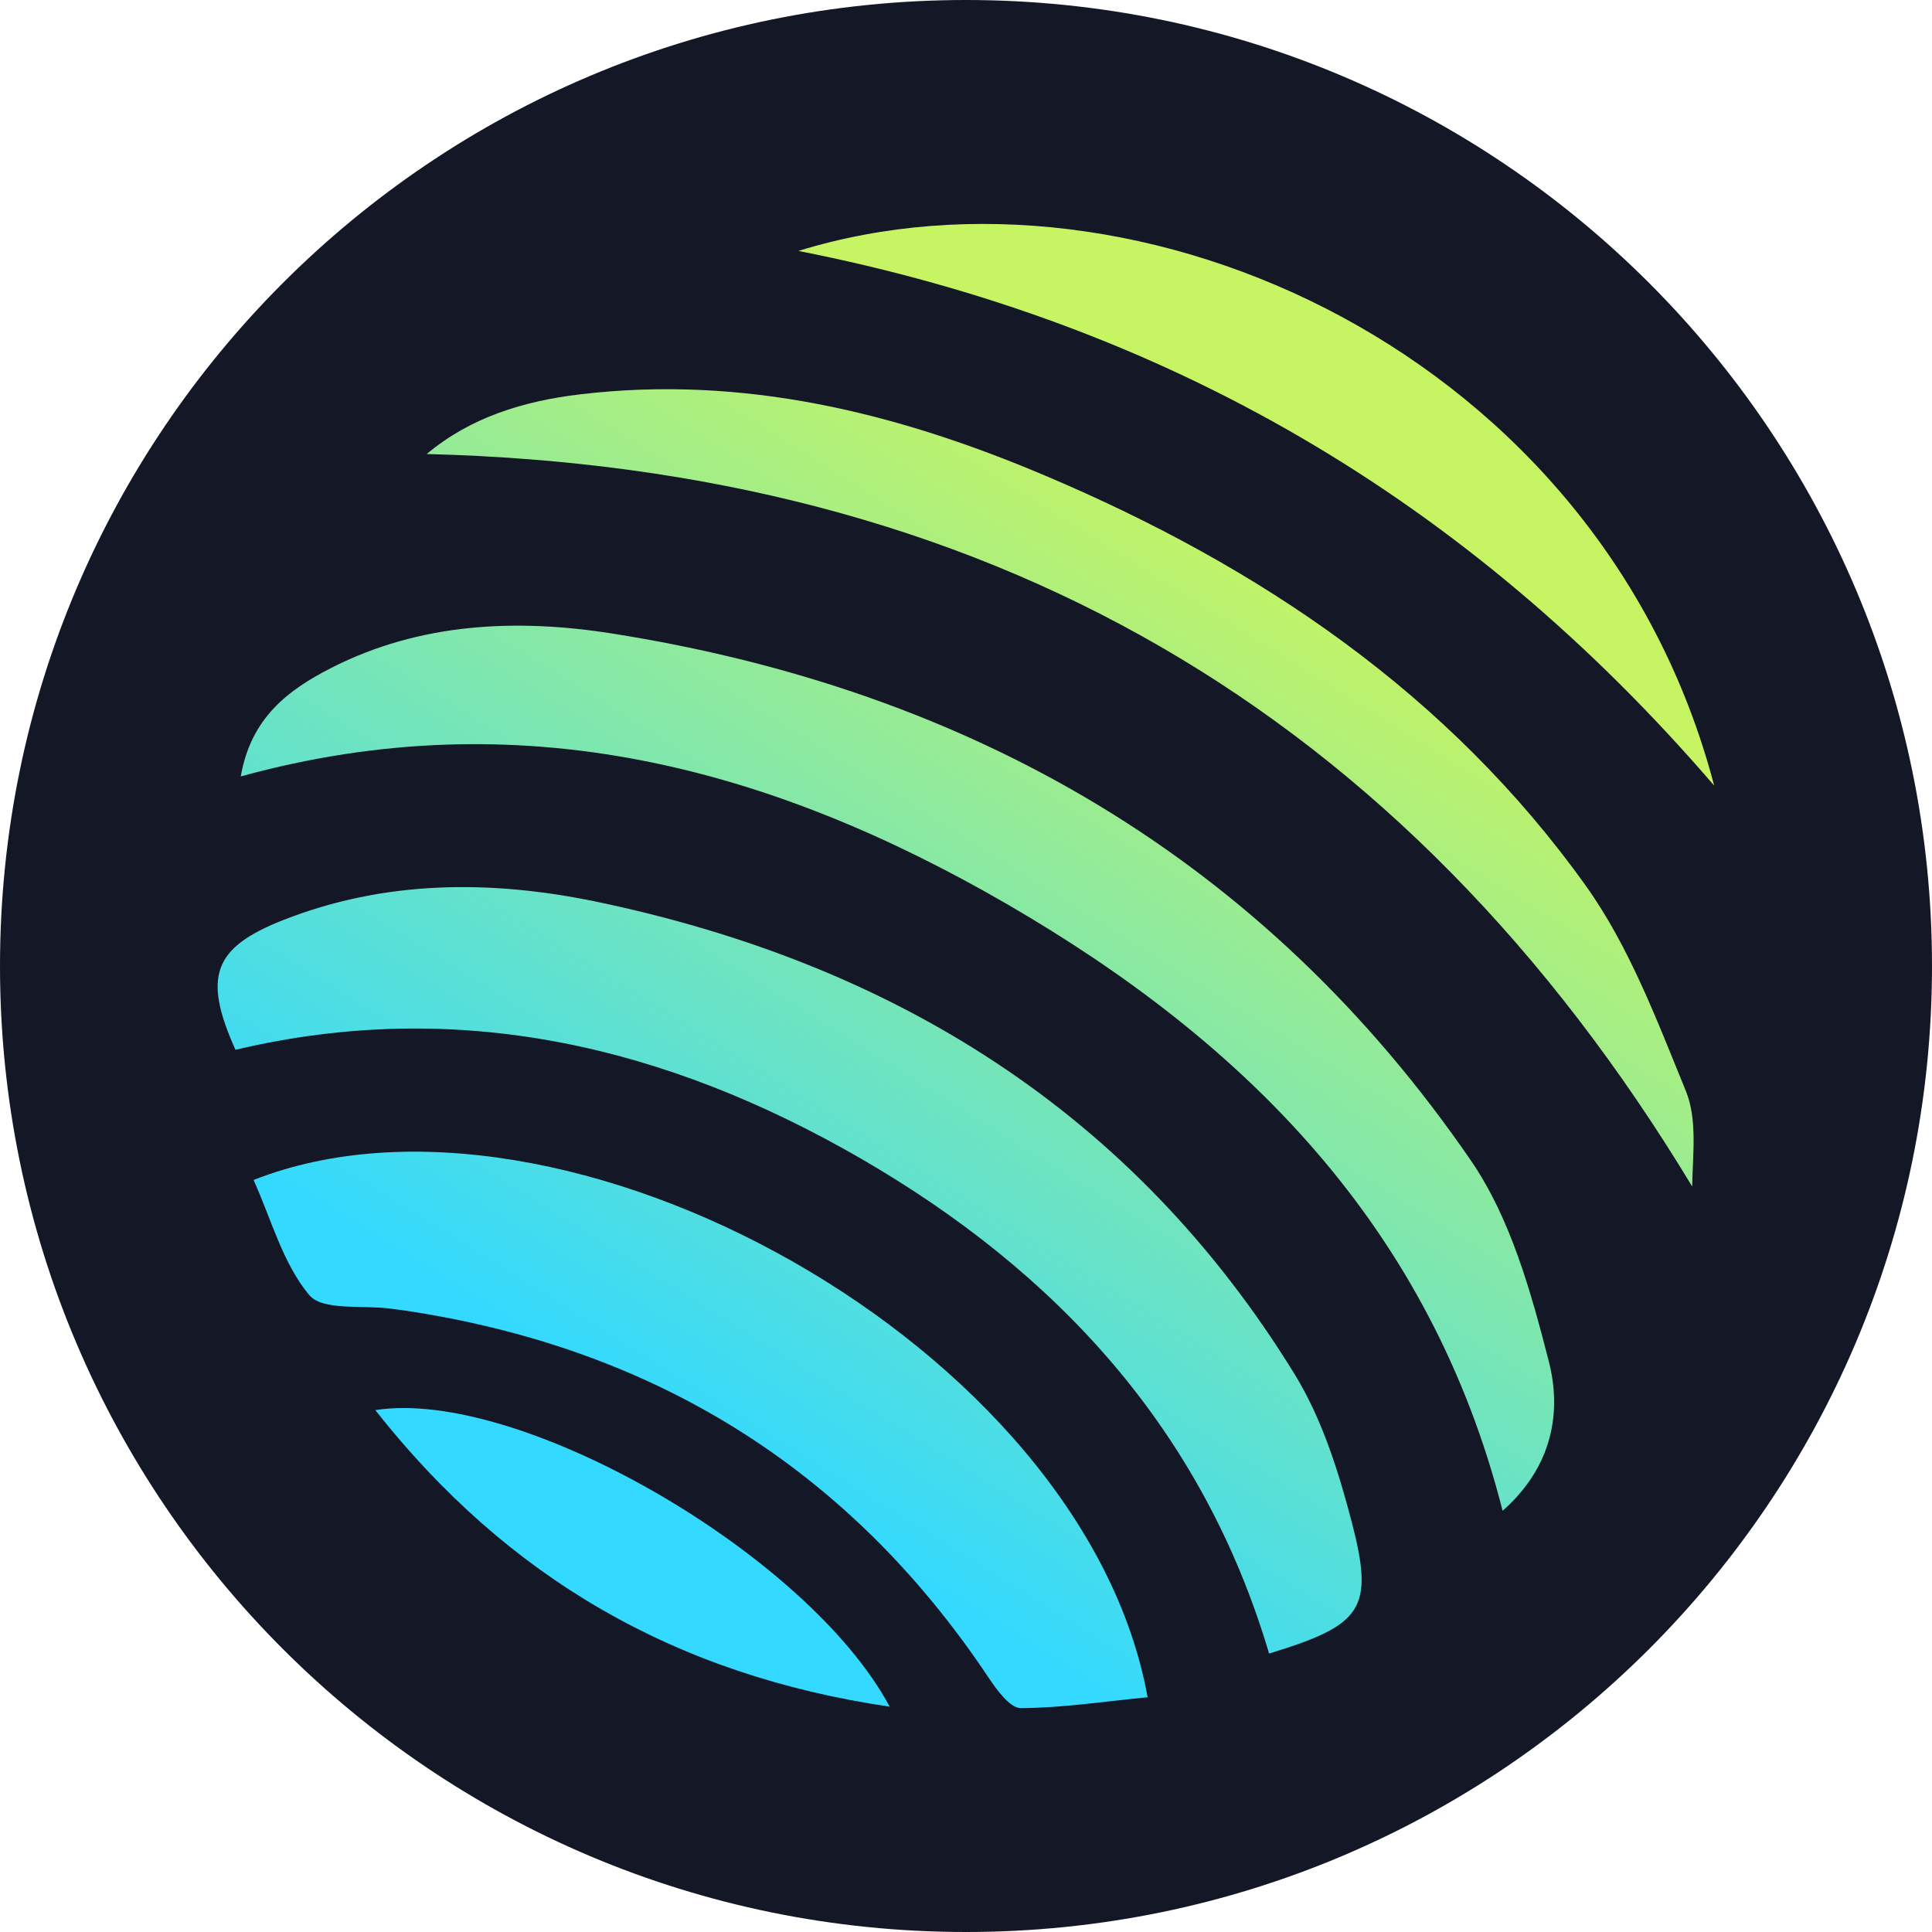
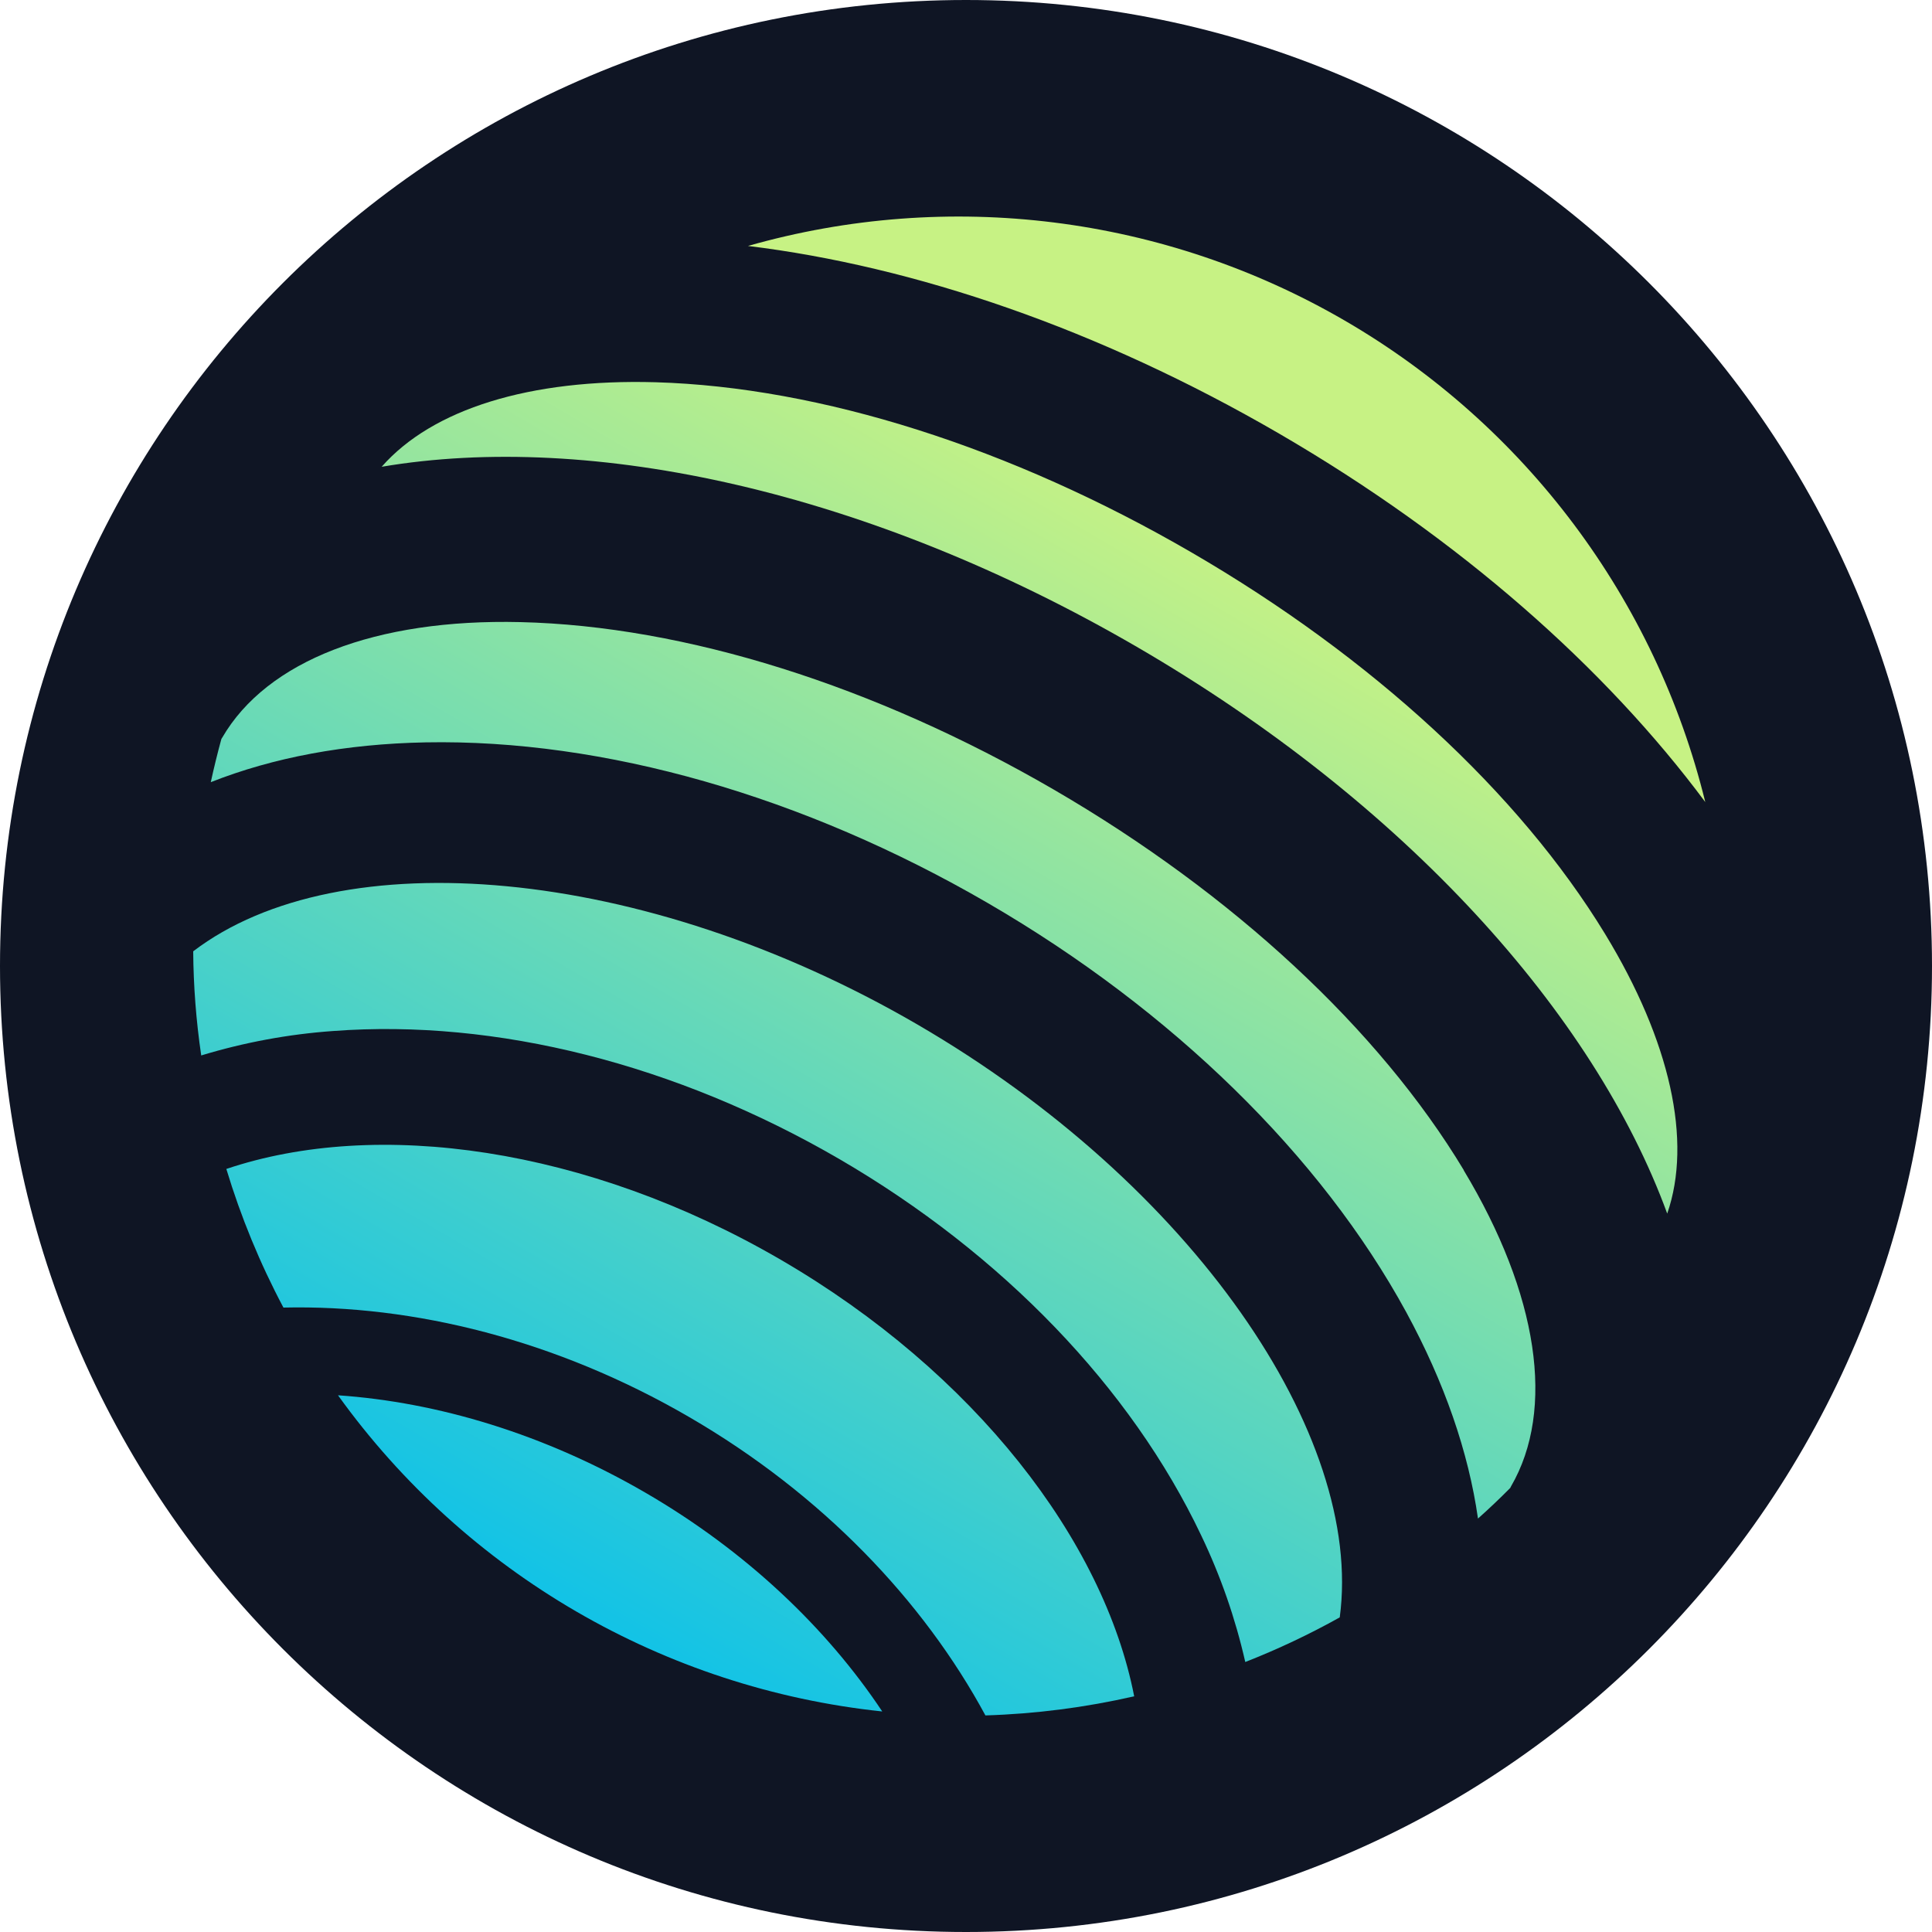
- <svg xmlns="http://www.w3.org/2000/svg" viewBox="0 0 800 800">
-   <circle cx="400" cy="400" r="400" fill="#141726" />
-   <linearGradient id="jupiter_svg__a" x1="574.926" x2="248.526" y1="665.873" y2="142.313" gradientTransform="matrix(1 0 0 -1 0 800)" gradientUnits="userSpaceOnUse">
-     <stop offset=".16" stop-color="#c6f462" />
-     <stop offset=".89" stop-color="#33d9ff" />
-   </linearGradient>
-   <path fill="url(#jupiter_svg__a)" d="M536 568.9c-66.8-108.5-166.4-170-289.4-195.6-43.5-9-87.2-8.9-129.4 7.7-28.9 11.4-33.3 23.4-19.7 53.7 92.4-21.9 178.4-1.5 258.9 45 81.1 46.9 141.6 112.2 169.1 205 38.6-11.8 43.6-18.3 34.3-54.2-5.5-21.1-12.4-43.1-23.8-61.6" />
-   <linearGradient id="jupiter_svg__b" x1="572.59" x2="246.2" y1="667.33" y2="143.77" gradientTransform="matrix(1 0 0 -1 0 800)" gradientUnits="userSpaceOnUse">
-     <stop offset=".16" stop-color="#c6f462" />
-     <stop offset=".89" stop-color="#33d9ff" />
-   </linearGradient>
-   <path fill="url(#jupiter_svg__b)" d="M609.1 480.6c-85.8-125-207.3-194.9-355.8-218.3-39.3-6.2-79.4-4.5-116.2 14.3-17.6 9-33.2 20.5-37.4 44.9 115.8-31.9 219.7-3.7 317.5 53 98.3 57 175.1 133.5 205 251.1 20.8-18.4 24.5-41 19.1-62-7.4-28.8-15.8-59.1-32.2-83" />
-   <linearGradient id="jupiter_svg__c" x1="577.015" x2="250.625" y1="664.567" y2="141.007" gradientTransform="matrix(1 0 0 -1 0 800)" gradientUnits="userSpaceOnUse">
-     <stop offset=".16" stop-color="#c6f462" />
-     <stop offset=".89" stop-color="#33d9ff" />
-   </linearGradient>
-   <path fill="url(#jupiter_svg__c)" d="M105 488.6c7.3 16.2 12.1 34.5 23 47.6 5.5 6.7 22.2 4.1 33.8 5.7 1.8.2 3.6.5 5.4.7 102.9 15.3 184.1 65.1 242.1 152 3.4 5.1 8.9 12.7 13.4 12.7 17.4-.1 34.9-2.8 52.5-4.5C449 557.5 232.8 438.3 105 488.6" />
-   <linearGradient id="jupiter_svg__d" x1="569.027" x2="242.627" y1="669.552" y2="145.992" gradientTransform="matrix(1 0 0 -1 0 800)" gradientUnits="userSpaceOnUse">
-     <stop offset=".16" stop-color="#c6f462" />
-     <stop offset=".89" stop-color="#33d9ff" />
-   </linearGradient>
-   <path fill="url(#jupiter_svg__d)" d="M656.6 366.7C599.9 287.4 521.7 234.6 432.9 197c-61.5-26.1-125.2-41.8-192.8-33.7-23.4 2.8-45.3 9.5-63.4 24.7 230.9 5.8 404.6 105.8 524 303.3.2-13.1 2.2-27.7-2.6-39.5-12-29.3-23.4-59.8-41.5-85.1" />
-   <linearGradient id="jupiter_svg__e" x1="571.697" x2="245.297" y1="667.892" y2="144.332" gradientTransform="matrix(1 0 0 -1 0 800)" gradientUnits="userSpaceOnUse">
-     <stop offset=".16" stop-color="#c6f462" />
-     <stop offset=".89" stop-color="#33d9ff" />
-   </linearGradient>
-   <path fill="url(#jupiter_svg__e)" d="M709.8 325.3c-47-178.9-238-265-379.2-221.4 152.1 30 276.9 102.5 379.2 221.4" />
-   <linearGradient id="jupiter_svg__f" x1="579.038" x2="252.648" y1="663.311" y2="139.751" gradientTransform="matrix(1 0 0 -1 0 800)" gradientUnits="userSpaceOnUse">
-     <stop offset=".16" stop-color="#c6f462" />
-     <stop offset=".89" stop-color="#33d9ff" />
-   </linearGradient>
-   <path fill="url(#jupiter_svg__f)" d="M155.4 583.9c54.6 69.3 124 109.7 213 122.8-34-63.5-153.8-132.2-213-122.8" />
+ <svg xmlns="http://www.w3.org/2000/svg" fill="none" viewBox="0 0 20 20">
+   <circle cx="10" cy="10" r="10" fill="#0f1524" />
+   <path fill="url(#jupiter_svg__a)" d="M3.499 14.444a7.97 7.97 0 0 0 5.634 3.273c-.575-.864-1.41-1.66-2.452-2.265s-2.147-.937-3.182-1.008" />
+   <path fill="url(#jupiter_svg__b)" d="M8.081 13.04c-2.008-1.167-4.182-1.464-5.738-.939q.226.747.591 1.435c1.352-.031 2.828.336 4.2 1.133 1.374.798 2.424 1.899 3.067 3.089a8 8 0 0 0 1.54-.198c-.314-1.611-1.651-3.352-3.66-4.52" />
+   <path fill="url(#jupiter_svg__c)" d="M17.653 8.303a7.96 7.96 0 0 0-9.91-5.757c1.72.21 3.627.856 5.499 1.943 1.87 1.087 3.378 2.425 4.411 3.814" />
+   <path fill="url(#jupiter_svg__d)" d="M15.153 12.113c-.88-1.461-2.388-2.86-4.244-3.939C9.052 7.096 7.09 6.48 5.387 6.44c-1.499-.036-2.624.4-3.086 1.195l-.009.014q-.061.223-.11.448c.645-.255 1.392-.396 2.223-.412 1.847-.035 3.914.556 5.822 1.664 1.908 1.109 3.446 2.613 4.33 4.234.397.73.645 1.45.743 2.137q.172-.153.334-.317l.008-.016c.462-.796.283-1.988-.49-3.273" />
+   <path fill="url(#jupiter_svg__e)" d="M9.496 10.605C6.653 8.953 3.511 8.695 2 9.848q.004.54.083 1.078c.444-.135.902-.22 1.365-.253 1.689-.127 3.55.343 5.24 1.325 1.688.982 3.02 2.367 3.746 3.895q.302.63.457 1.312.505-.198.978-.462c.253-1.884-1.529-4.485-4.373-6.138" />
+   <path fill="url(#jupiter_svg__f)" d="M16.615 9.667c-.89-1.46-2.41-2.862-4.28-3.948s-3.84-1.712-5.548-1.762c-1.303-.037-2.312.278-2.836.875 2.173-.368 5.039.25 7.817 1.864s4.735 3.798 5.491 5.867c.26-.75.034-1.783-.644-2.896" />
+   <defs>
+     <linearGradient id="jupiter_svg__a" x1="12.424" x2="5.232" y1="5.394" y2="17.758" gradientUnits="userSpaceOnUse">
+       <stop offset="0" stop-color="#c7f284" />
+       <stop offset="1" stop-color="#00bef0" />
+     </linearGradient>
+     <linearGradient id="jupiter_svg__b" x1="12.424" x2="5.232" y1="5.394" y2="17.758" gradientUnits="userSpaceOnUse">
+       <stop offset="0" stop-color="#c7f284" />
+       <stop offset="1" stop-color="#00bef0" />
+     </linearGradient>
+     <linearGradient id="jupiter_svg__c" x1="12.424" x2="5.232" y1="5.394" y2="17.758" gradientUnits="userSpaceOnUse">
+       <stop offset="0" stop-color="#c7f284" />
+       <stop offset="1" stop-color="#00bef0" />
+     </linearGradient>
+     <linearGradient id="jupiter_svg__d" x1="12.424" x2="5.232" y1="5.394" y2="17.758" gradientUnits="userSpaceOnUse">
+       <stop offset="0" stop-color="#c7f284" />
+       <stop offset="1" stop-color="#00bef0" />
+     </linearGradient>
+     <linearGradient id="jupiter_svg__e" x1="12.424" x2="5.232" y1="5.394" y2="17.758" gradientUnits="userSpaceOnUse">
+       <stop offset="0" stop-color="#c7f284" />
+       <stop offset="1" stop-color="#00bef0" />
+     </linearGradient>
+     <linearGradient id="jupiter_svg__f" x1="12.424" x2="5.232" y1="5.394" y2="17.758" gradientUnits="userSpaceOnUse">
+       <stop offset="0" stop-color="#c7f284" />
+       <stop offset="1" stop-color="#00bef0" />
+     </linearGradient>
+   </defs>
</svg>
